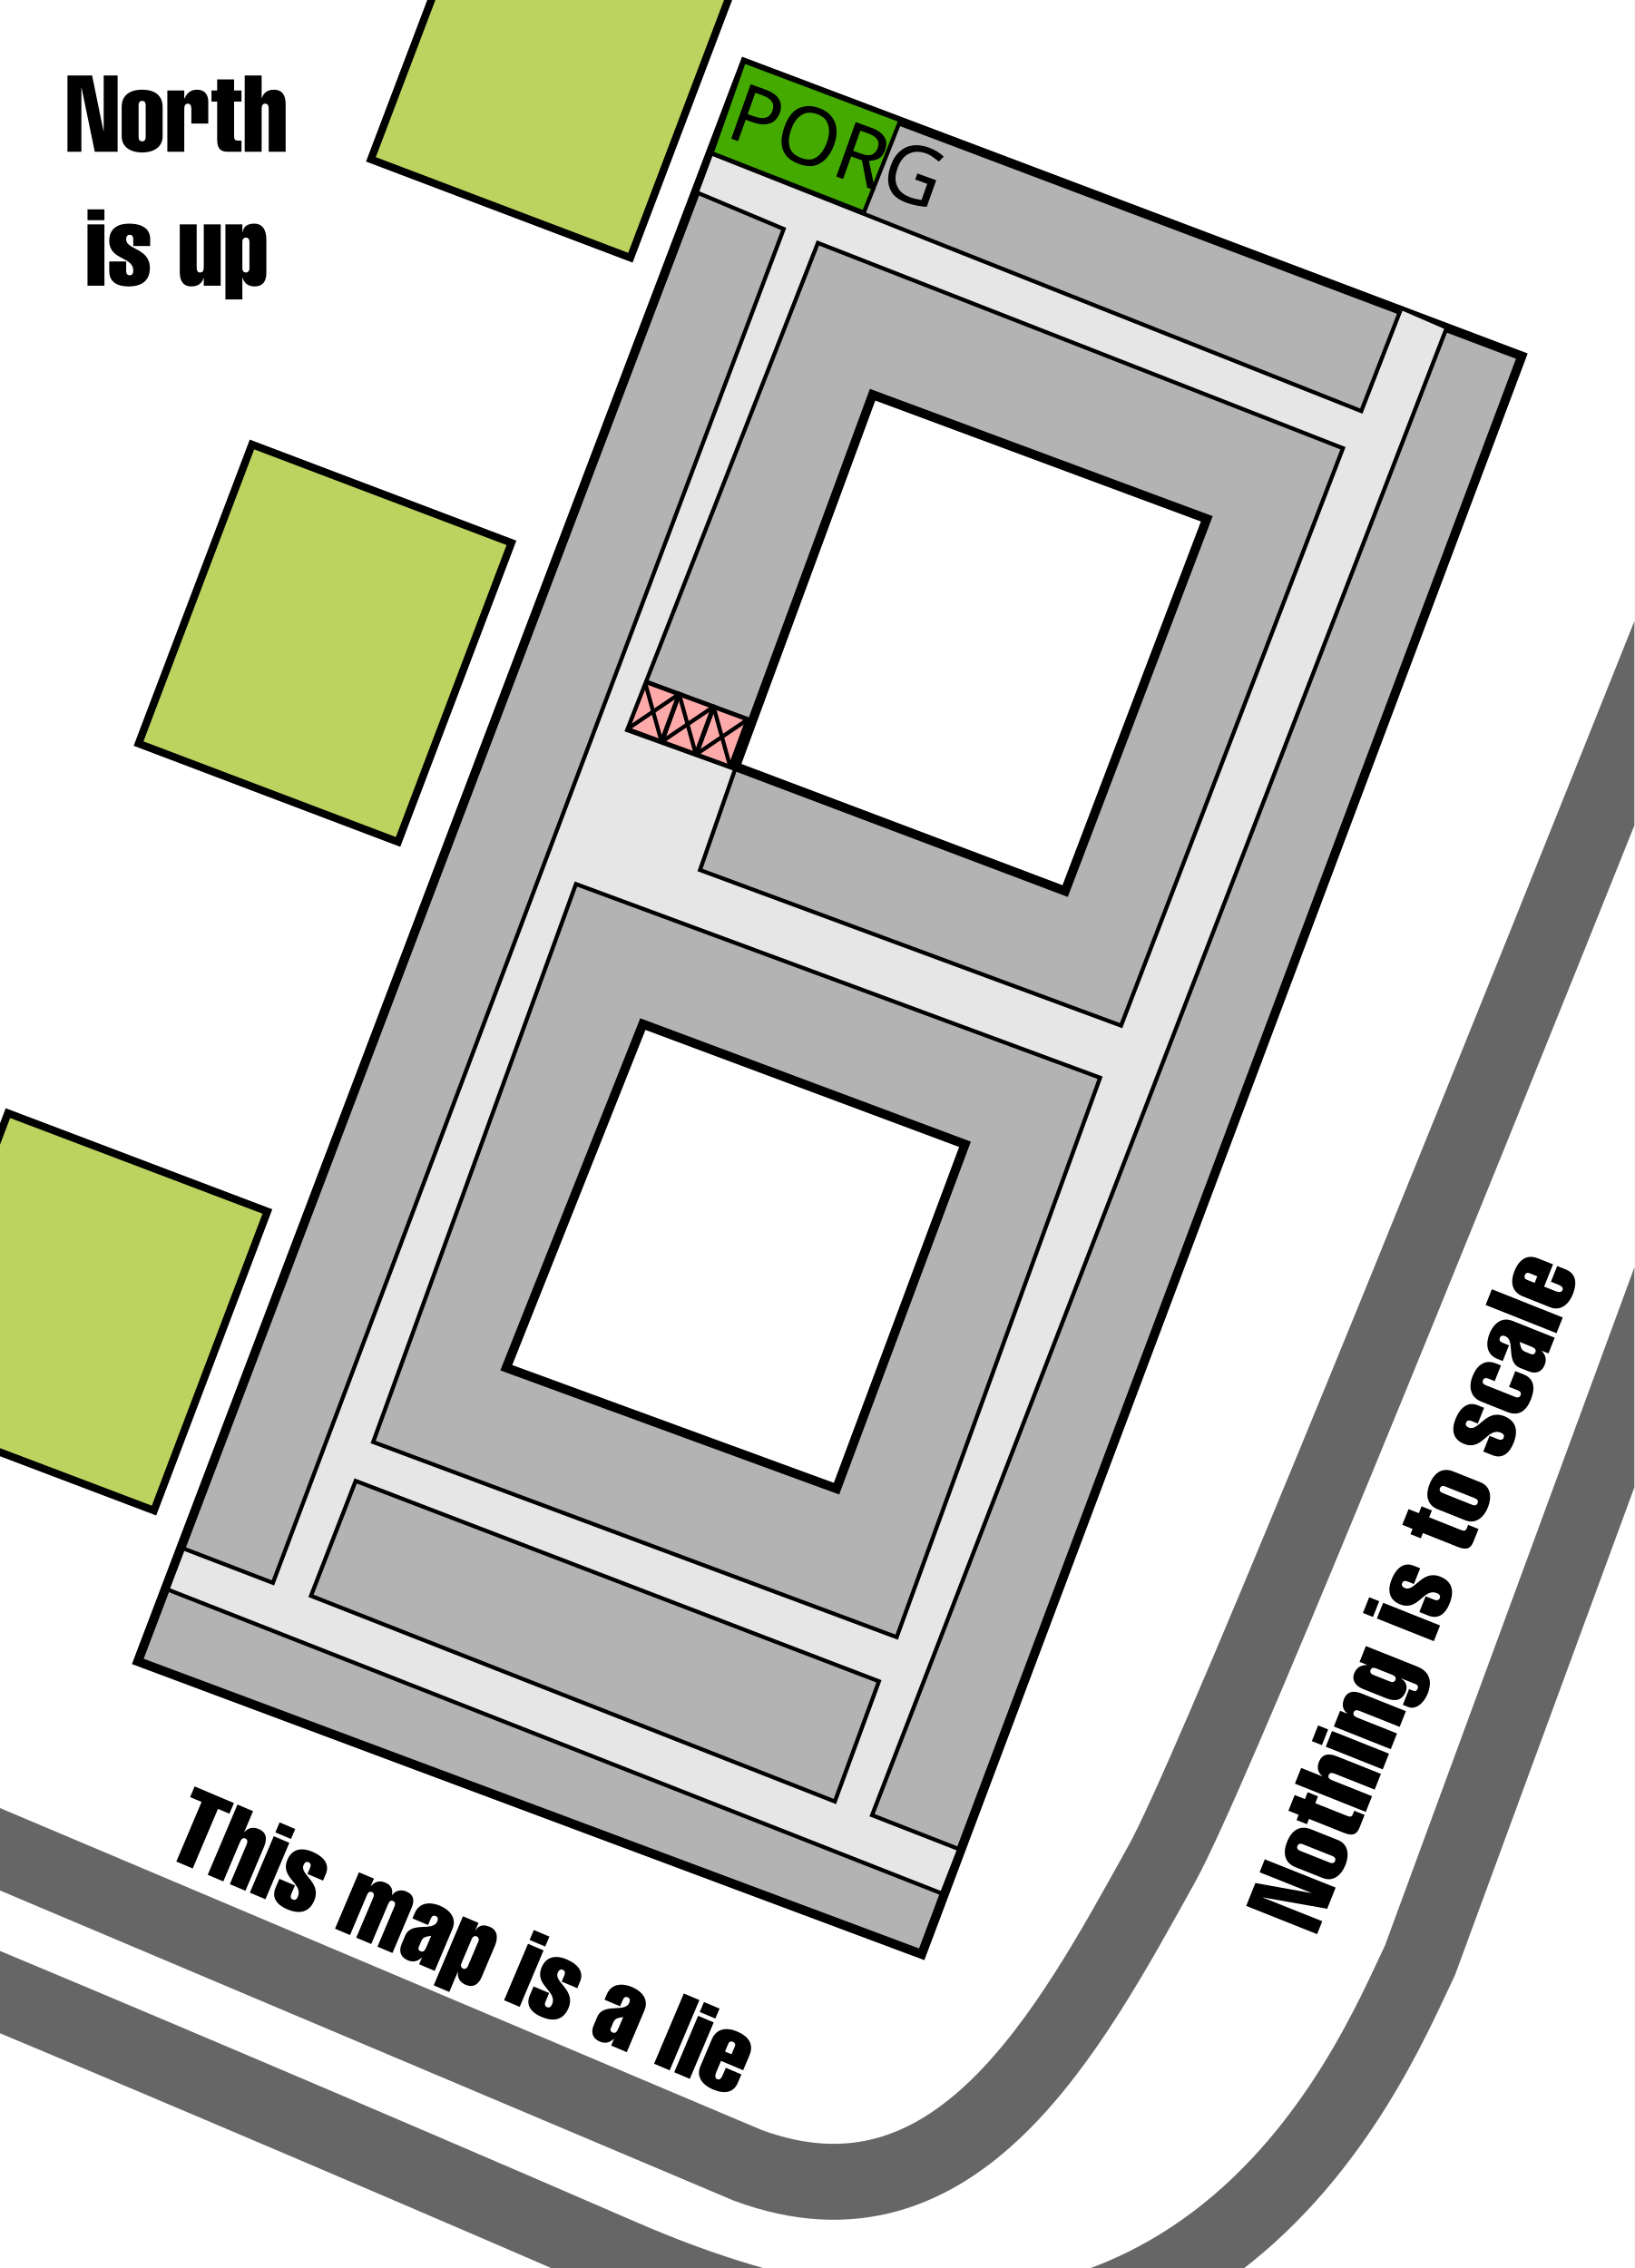
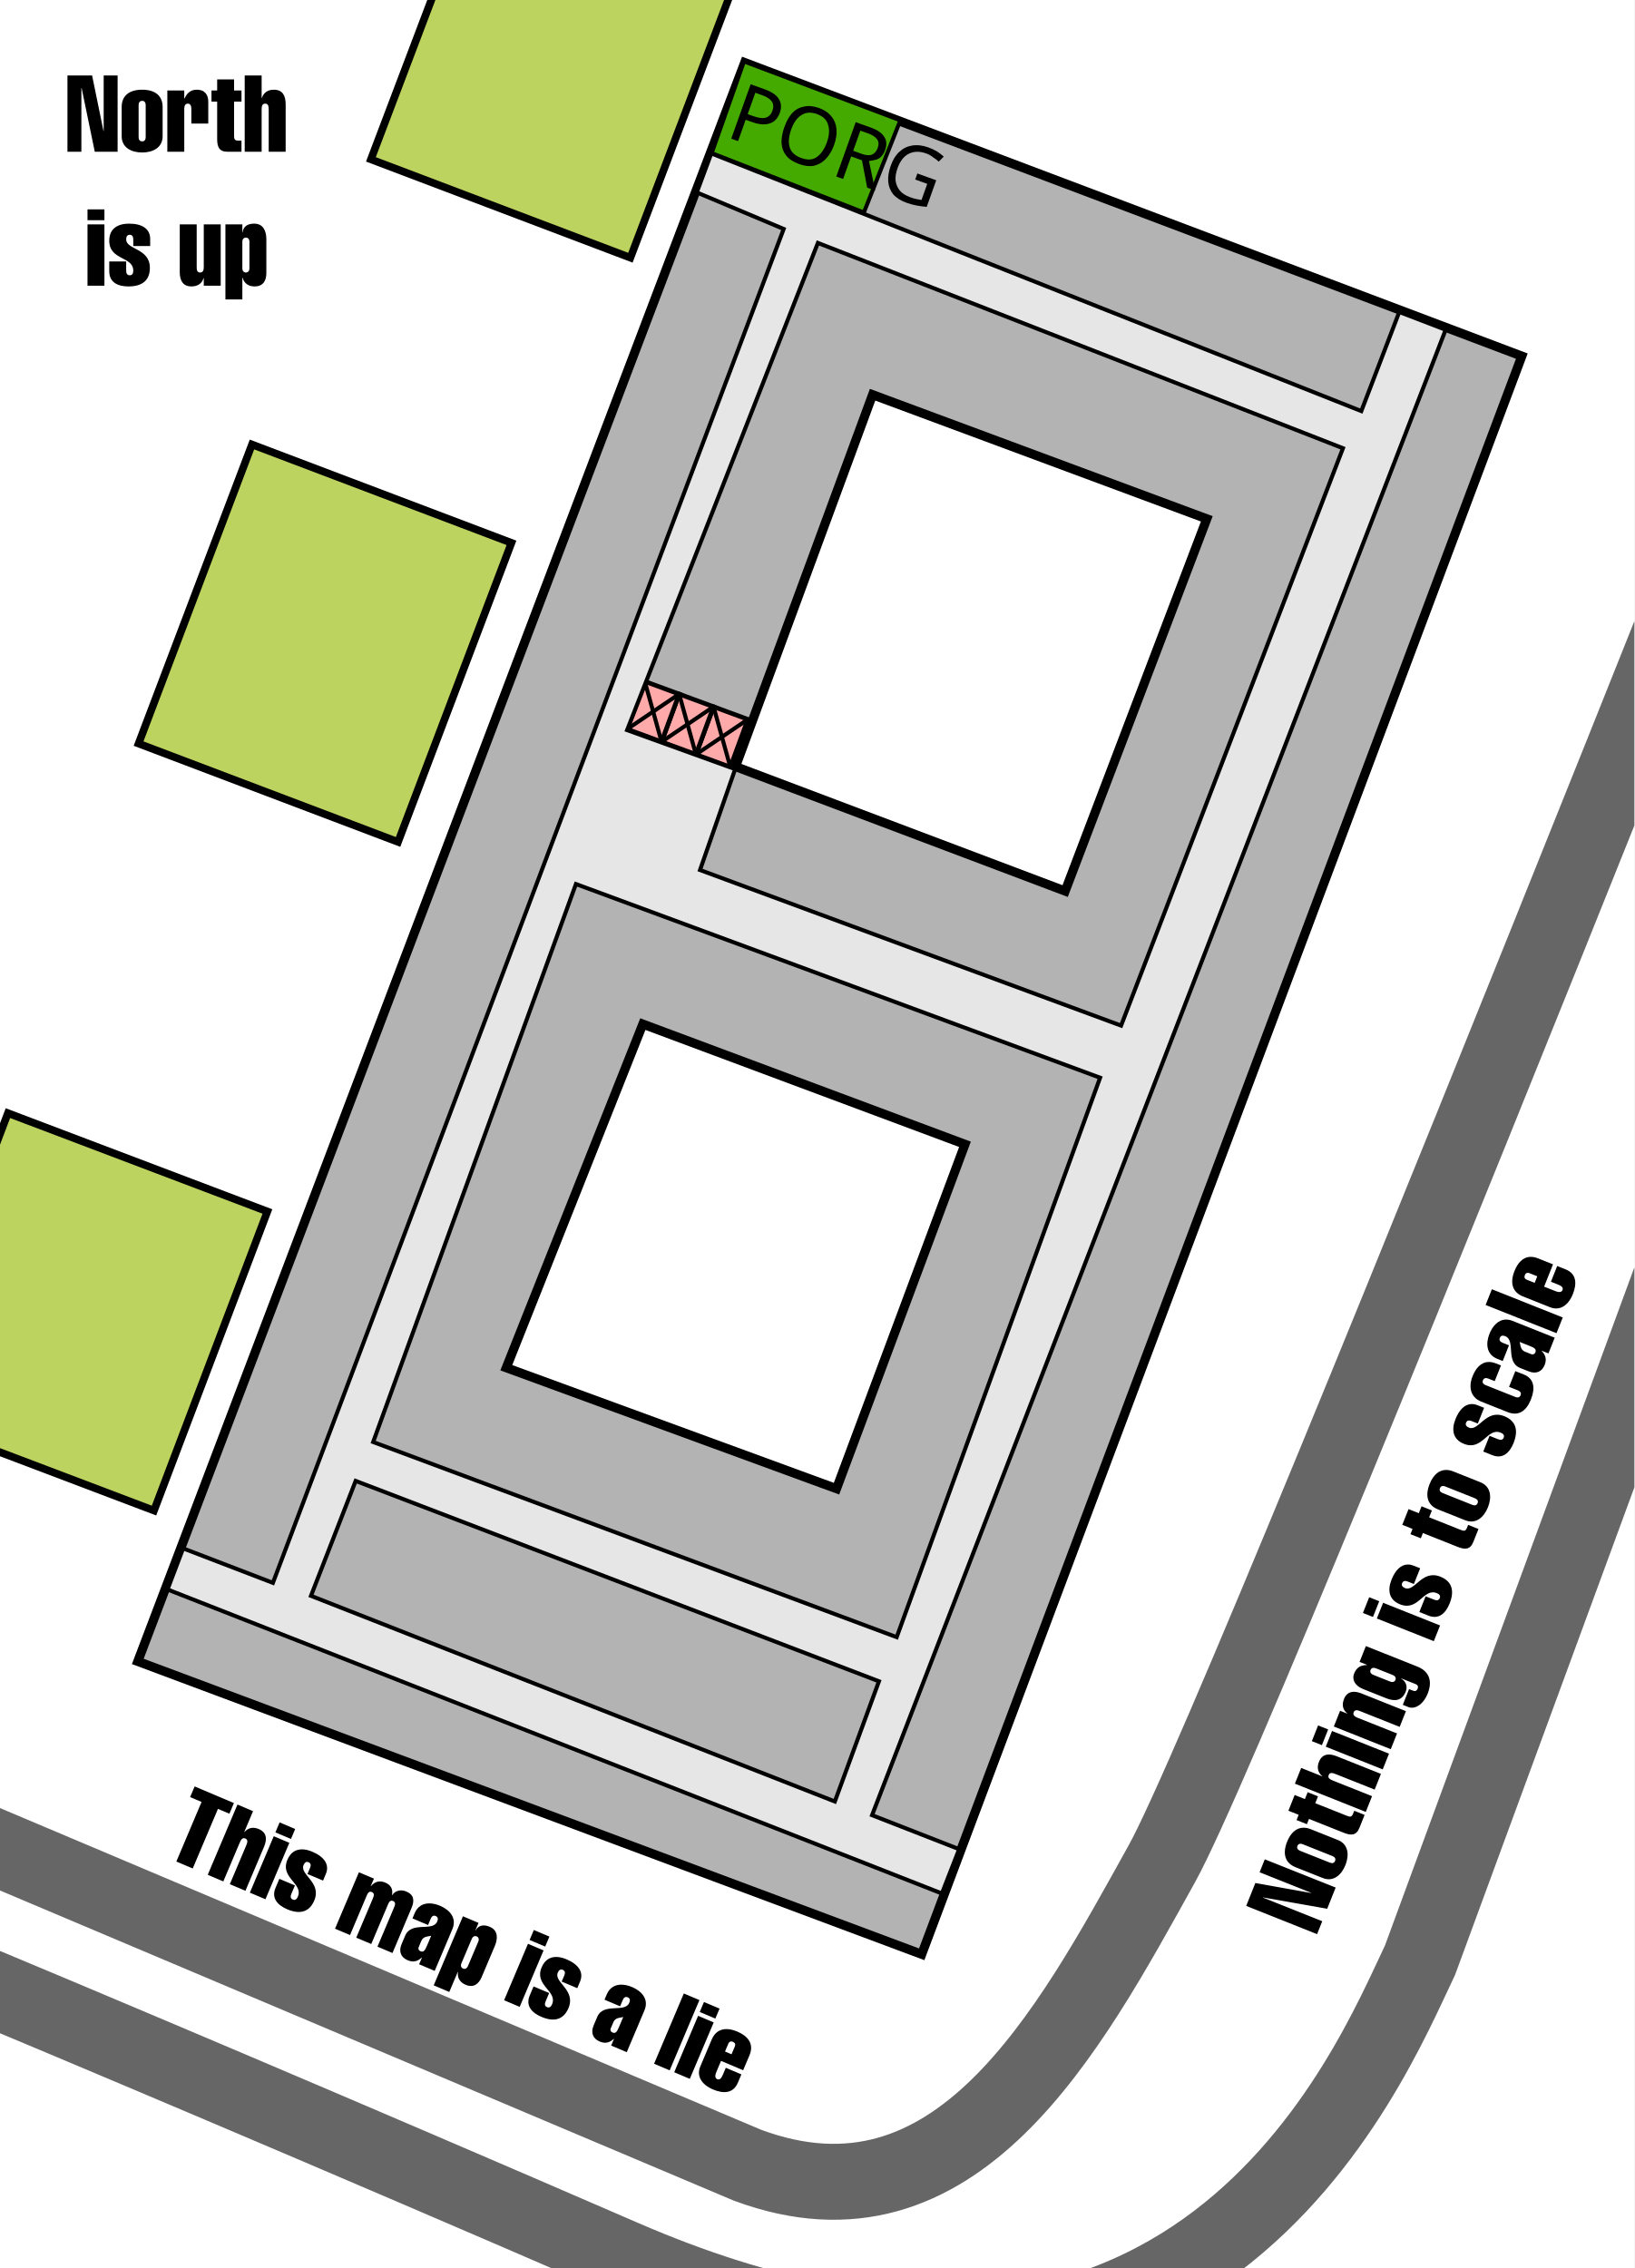
<svg xmlns="http://www.w3.org/2000/svg" width="107.605mm" height="149.343mm" viewBox="0 0 107.605 149.343" version="1.1" id="svg5" xml:space="preserve">
  <defs id="defs2">
    <clipPath clipPathUnits="userSpaceOnUse" id="clipPath3181">
      <rect style="opacity:1;fill:#ffffff;fill-opacity:1;stroke:none;stroke-width:5;stroke-linecap:round;stroke-linejoin:bevel;stroke-dasharray:none;stroke-opacity:1;paint-order:normal;stop-color:#000000" id="rect3183" width="107.605" height="149.343" x="56.572" y="59.112" />
    </clipPath>
  </defs>
  <g id="layer1" transform="translate(-56.5719,-59.11157)">
    <g id="g3162" clip-path="url(#clipPath3181)">
      <rect style="opacity:1;fill:#ffffff;fill-opacity:1;stroke:none;stroke-width:5;stroke-linecap:round;stroke-linejoin:bevel;stroke-dasharray:none;stroke-opacity:1;paint-order:normal;stop-color:#000000" id="rect2060" width="107.605" height="149.343" x="56.572" y="59.112" />
      <g id="g3120">
        <path id="path970" style="fill:#b3b3b3;stroke:#000000;stroke-width:0.6;stroke-linecap:butt;stroke-linejoin:miter;stroke-dasharray:none;stroke-opacity:1" d="M 105.602,63.231 65.644,168.512 117.256,187.798 156.767,82.561 Z m 8.42,21.872 22.004,8.173 -9.326,24.511 -21.7,-8.197 z m -15.126,41.444 21.209,7.915 -8.458,22.676 -21.741,-7.965 z" />
        <rect style="opacity:1;fill:#bcd35f;fill-opacity:1;stroke:#000000;stroke-width:0.5;stroke-linecap:round;stroke-dasharray:none;stroke-opacity:1;paint-order:normal;stop-color:#000000" id="rect1036" width="18.271" height="21.062" x="99.739" y="56.708" transform="rotate(20.76111)" />
        <rect style="opacity:1;fill:#bcd35f;fill-opacity:1;stroke:#000000;stroke-width:0.5;stroke-linecap:round;stroke-dasharray:none;stroke-opacity:1;paint-order:normal;stop-color:#000000" id="rect1090" width="18.271" height="21.062" x="100.321" y="103.573" transform="rotate(20.76111)" />
        <rect style="opacity:1;fill:#bcd35f;fill-opacity:1;stroke:#000000;stroke-width:0.5;stroke-linecap:round;stroke-dasharray:none;stroke-opacity:1;paint-order:normal;stop-color:#000000" id="rect1092" width="18.271" height="21.062" x="100.406" y="15.314" transform="rotate(20.76111)" />
        <g id="g1845" transform="translate(0.2143718,0.09460329)">
          <g id="g1833">
            <rect style="opacity:1;fill:#ffaaaa;fill-opacity:1;stroke:#000000;stroke-width:0.3;stroke-linecap:round;stroke-dasharray:none;stroke-opacity:1;paint-order:normal;stop-color:#000000" id="rect1820" width="2.413" height="3.352" x="133.441" y="63.349" transform="rotate(20.21254)" />
            <rect style="opacity:1;fill:#ffaaaa;fill-opacity:1;stroke:#000000;stroke-width:0.3;stroke-linecap:round;stroke-dasharray:none;stroke-opacity:1;paint-order:normal;stop-color:#000000" id="rect1826" width="2.413" height="3.352" x="131.028" y="63.349" transform="rotate(20.21254)" />
            <rect style="opacity:1;fill:#ffaaaa;fill-opacity:1;stroke:#000000;stroke-width:0.3;stroke-linecap:round;stroke-dasharray:none;stroke-opacity:1;paint-order:normal;stop-color:#000000" id="rect1828" width="2.413" height="3.352" x="128.615" y="63.349" transform="rotate(20.21254)" />
          </g>
          <path style="fill:none;stroke:#000000;stroke-width:0.265px;stroke-linecap:butt;stroke-linejoin:bevel;stroke-opacity:1" d="m 97.649,107.03 3.422,-2.312 1.106,3.979 3.422,-2.312" id="path1835" />
          <path style="fill:none;stroke:#000000;stroke-width:0.265px;stroke-linecap:butt;stroke-linejoin:bevel;stroke-opacity:1" d="m 104.442,109.531 -1.106,-3.979 -3.422,2.312 -1.106,-3.979" id="path1837" />
        </g>
        <path style="fill:none;stroke:#666666;stroke-width:5;stroke-linecap:butt;stroke-linejoin:miter;stroke-dasharray:none;stroke-opacity:1" d="m 36.238,172.287 69.555,29.402 c 13.751,5.101 21.113,-8.747 27.279,-19.862 6.048,-10.902 56.141,-138.143 56.141,-138.143 l 11.816,5.904 -50.964,138.596 c -3.327,6.951 -14.878,35.903 -52.491,19.59 C 59.949,191.455 33.48,180.72 33.48,180.72" id="path1910" />
        <g id="g318" transform="matrix(1.794936,0,0,1.80445,-83.94236,-51.09158)" style="stroke-width:0.556">
          <path style="fill:#44aa00;stroke:#000000;stroke-width:0.147px;stroke-linecap:butt;stroke-linejoin:miter;stroke-opacity:1" d="m 104.388,66.661 5.583,2.167 1.338,-3.364 -5.736,-2.15 z" id="path2166" />
          <text xml:space="preserve" style="font-style:normal;font-variant:normal;font-weight:normal;font-stretch:normal;font-size:2.954px;line-height:1.25;font-family:'Helvetica Compressed';-inkscape-font-specification:'Helvetica Compressed';stroke-width:0.147" x="120.981" y="26.766" id="text2222" transform="rotate(19.7311)">
            <tspan id="tspan2220" style="font-style:normal;font-variant:normal;font-weight:normal;font-stretch:normal;font-family:'Helvetica Compressed';-inkscape-font-specification:'Helvetica Compressed';stroke-width:0.147" x="120.981" y="26.766">PORG</tspan>
          </text>
        </g>
-         <path id="path2950" style="fill:#e6e6e6;stroke:#000000;stroke-width:0.265px;stroke-linecap:butt;stroke-linejoin:miter;stroke-opacity:1" d="m 103.403,69.214 -0.956,2.568 5.722,2.407 -33.629,89.151 -5.911,-2.271 -1.027,2.706 50.983,20.019 1.137,-2.917 -5.735,-2.24 37.834,-97.947 -2.986,-1.293 -2.637,6.784 z m 7.018,5.894 34.569,13.518 -14.607,38.02 -27.723,-10.246 2.314,-6.643 -7.115,-2.57 z m -15.93,42.216 34.51,12.753 -13.392,36.838 -34.469,-12.849 z m -14.503,39.302 34.453,13.196 -2.904,7.914 -34.491,-13.541 z" />
+         <path id="path2950" style="fill:#e6e6e6;stroke:#000000;stroke-width:0.265px;stroke-linecap:butt;stroke-linejoin:miter;stroke-opacity:1" d="m 103.403,69.214 -0.956,2.568 5.722,2.407 -33.629,89.151 -5.911,-2.271 -1.027,2.706 50.983,20.019 1.137,-2.917 -5.735,-2.24 37.764,-97.81 -3.053,-1.172 -2.499,6.525 z m 7.018,5.894 34.569,13.518 -14.607,38.02 -27.723,-10.246 2.314,-6.643 -7.115,-2.57 z m -15.93,42.216 34.51,12.753 -13.392,36.838 -34.469,-12.849 z m -14.503,39.302 34.453,13.196 -2.904,7.914 -34.491,-13.541 z" />
        <g id="g323" style="display:none">
          <text xml:space="preserve" style="font-style:normal;font-variant:normal;font-weight:normal;font-stretch:normal;font-size:7.056px;line-height:1.25;font-family:'Helvetica Compressed';-inkscape-font-specification:'Helvetica Compressed';text-align:center;text-anchor:middle;stroke-width:0.265" x="68.217" y="69.104" id="text3242">
            <tspan id="tspan3240" style="font-style:normal;font-variant:normal;font-weight:normal;font-stretch:normal;font-family:'Helvetica Compressed';-inkscape-font-specification:'Helvetica Compressed';text-align:center;text-anchor:middle;stroke-width:0.265" x="68.217" y="69.104">North</tspan>
            <tspan style="font-style:normal;font-variant:normal;font-weight:normal;font-stretch:normal;font-family:'Helvetica Compressed';-inkscape-font-specification:'Helvetica Compressed';text-align:center;text-anchor:middle;stroke-width:0.265" x="68.217" y="77.923" id="tspan3244">is up</tspan>
          </text>
          <text xml:space="preserve" style="font-style:normal;font-variant:normal;font-weight:normal;font-stretch:normal;font-size:7.056px;line-height:1.25;font-family:'Helvetica Compressed';-inkscape-font-specification:'Helvetica Compressed';text-align:center;text-anchor:middle;stroke-width:0.265" x="-96.829" y="202.119" id="text3250" transform="rotate(-68.28163)">
            <tspan style="font-style:normal;font-variant:normal;font-weight:normal;font-stretch:normal;font-family:'Helvetica Compressed';-inkscape-font-specification:'Helvetica Compressed';text-align:center;text-anchor:middle;stroke-width:0.265" x="-96.829" y="202.119" id="tspan3248">Nothing is to scale</tspan>
          </text>
          <text xml:space="preserve" style="font-style:normal;font-variant:normal;font-weight:normal;font-stretch:normal;font-size:7.056px;line-height:1.25;font-family:'Helvetica Compressed';-inkscape-font-specification:'Helvetica Compressed';text-align:center;text-anchor:middle;stroke-width:0.265" x="153.094" y="140.739" id="text3256" transform="rotate(22.94272)">
            <tspan style="font-style:normal;font-variant:normal;font-weight:normal;font-stretch:normal;font-family:'Helvetica Compressed';-inkscape-font-specification:'Helvetica Compressed';text-align:center;text-anchor:middle;stroke-width:0.265" x="153.094" y="140.739" id="tspan3254">This map is a lie</tspan>
          </text>
        </g>
        <g id="g339">
          <path id="path341" style="font-size:7.056px;line-height:1.25;font-family:'Helvetica Compressed';-inkscape-font-specification:'Helvetica Compressed';text-align:center;text-anchor:middle;stroke-width:0.265" d="M 61.013 64.08 L 61.013 69.104 L 61.93 69.104 L 61.93 64.906 L 61.945 64.906 L 62.812 69.104 L 64.315 69.104 L 64.315 64.08 L 63.398 64.08 L 63.398 67.735 L 63.384 67.735 L 62.636 64.08 L 61.013 64.08 z M 72.683 64.08 L 72.683 69.104 L 73.798 69.104 L 73.798 66.374 C 73.798 66.155 73.805 65.936 74.031 65.936 C 74.257 65.936 74.263 66.155 74.263 66.374 L 74.263 69.104 L 75.379 69.104 L 75.379 65.978 C 75.379 65.393 75.167 65.019 74.602 65.019 C 74.193 65.019 73.925 65.216 73.812 65.569 L 73.798 65.569 L 73.798 64.08 L 72.683 64.08 z M 70.87 64.341 L 70.87 65.068 L 70.496 65.068 L 70.496 65.802 L 70.87 65.802 L 70.87 68.265 C 70.87 68.794 71.004 69.104 71.561 69.104 L 72.471 69.104 L 72.471 68.37 L 72.253 68.37 C 71.992 68.37 71.984 68.243 71.984 68.004 L 71.984 65.802 L 72.471 65.802 L 72.471 65.068 L 71.984 65.068 L 71.984 64.341 L 70.87 64.341 z M 65.931 65.019 C 65.063 65.019 64.583 65.428 64.583 66.155 L 64.583 68.081 C 64.583 68.829 65.218 69.153 65.931 69.153 C 66.644 69.153 67.279 68.829 67.279 68.081 L 67.279 66.155 C 67.279 65.428 66.799 65.019 65.931 65.019 z M 69.529 65.019 C 69.12 65.019 68.873 65.245 68.725 65.597 L 68.703 65.597 L 68.704 65.068 L 67.589 65.068 L 67.589 69.104 L 68.704 69.104 L 68.704 66.268 C 68.704 66.105 68.753 65.936 68.937 65.936 C 69.12 65.936 69.17 66.105 69.17 66.268 L 69.17 67.249 L 70.284 67.249 L 70.284 65.809 C 70.284 65.393 70.094 65.019 69.529 65.019 z M 65.931 65.753 C 66.107 65.753 66.164 65.886 66.164 66.035 L 66.164 68.137 C 66.164 68.286 66.107 68.42 65.931 68.42 C 65.755 68.42 65.698 68.286 65.698 68.137 L 65.698 66.035 C 65.698 65.886 65.755 65.753 65.931 65.753 z M 62.333 72.9 L 62.333 73.612 L 63.447 73.612 L 63.447 72.9 L 62.333 72.9 z M 65.07 73.838 C 64.336 73.838 63.765 74.156 63.765 74.96 C 63.765 76.273 65.346 75.976 65.346 76.936 C 65.346 77.105 65.289 77.239 65.112 77.239 C 64.936 77.239 64.879 77.105 64.879 76.936 L 64.879 76.329 L 63.765 76.329 L 63.765 76.971 C 63.765 77.698 64.315 77.973 65.028 77.973 C 65.959 77.973 66.439 77.55 66.439 76.752 C 66.439 75.44 64.879 75.567 64.879 74.875 C 64.879 74.706 64.936 74.572 65.112 74.572 C 65.289 74.572 65.346 74.706 65.346 74.875 L 65.346 75.313 L 66.46 75.313 L 66.46 74.847 C 66.46 74.17 65.917 73.838 65.07 73.838 z M 73.311 73.838 C 72.902 73.838 72.598 73.993 72.542 74.417 L 72.528 74.417 L 72.528 73.887 L 71.413 73.887 L 71.413 78.827 L 72.528 78.827 L 72.528 77.394 L 72.542 77.394 C 72.641 77.761 72.923 77.973 73.332 77.973 C 73.897 77.973 74.108 77.592 74.108 77.098 L 74.108 74.868 C 74.108 74.36 73.925 73.838 73.311 73.838 z M 62.333 73.887 L 62.333 77.923 L 63.447 77.923 L 63.447 73.887 L 62.333 73.887 z M 68.407 73.887 L 68.407 77.048 C 68.407 77.627 68.661 77.973 69.162 77.973 C 69.6 77.973 69.868 77.775 69.974 77.423 L 69.988 77.423 L 69.988 77.923 L 71.103 77.923 L 71.103 73.887 L 69.988 73.887 L 69.988 76.689 C 69.988 76.865 69.96 77.056 69.748 77.056 C 69.536 77.056 69.522 76.865 69.522 76.689 L 69.522 73.887 L 68.407 73.887 z M 72.761 74.756 C 72.895 74.756 72.994 74.854 72.994 75.03 L 72.994 76.78 C 72.994 76.957 72.895 77.056 72.761 77.056 C 72.627 77.056 72.528 76.957 72.528 76.78 L 72.528 75.03 C 72.528 74.854 72.627 74.756 72.761 74.756 z M 157.353 141.873 C 156.83 141.876 156.489 142.288 156.283 142.806 C 155.962 143.612 156.165 144.209 156.84 144.478 L 158.629 145.191 C 159.324 145.467 159.861 144.997 160.124 144.335 C 160.414 143.608 160.354 142.977 159.646 142.695 L 159.096 142.475 L 158.683 143.511 L 159.168 143.704 C 159.391 143.793 159.508 143.9 159.443 144.064 C 159.388 144.202 159.219 144.225 158.996 144.136 L 158.235 143.834 L 158.82 142.365 L 157.837 141.974 C 157.661 141.903 157.5 141.872 157.353 141.873 z M 157.15 142.925 C 157.187 142.923 157.229 142.931 157.274 142.949 L 157.785 143.153 L 157.613 143.585 L 157.102 143.382 C 156.957 143.324 156.907 143.221 156.965 143.077 C 157.004 142.978 157.067 142.928 157.15 142.925 z M 154.795 144.005 L 154.383 145.041 L 159.05 146.899 L 159.462 145.864 L 154.795 144.005 z M 155.73 146.003 C 155.206 146.006 154.836 146.439 154.638 146.935 C 154.39 147.558 154.408 148.294 155.162 148.594 L 155.51 148.732 L 155.922 147.697 L 155.509 147.533 C 155.358 147.473 155.252 147.377 155.32 147.206 C 155.388 147.036 155.531 147.04 155.682 147.1 C 156.376 147.377 155.674 148.798 156.657 149.189 L 157.214 149.411 C 157.705 149.607 158.09 149.442 158.271 148.989 C 158.435 148.576 158.294 148.3 158.075 148.068 L 158.08 148.055 L 158.52 148.23 L 158.932 147.195 L 156.16 146.09 C 156.007 146.029 155.863 146.002 155.73 146.003 z M 156.625 147.476 L 157.274 147.734 C 157.609 147.867 157.742 147.951 157.656 148.167 C 157.617 148.265 157.515 148.331 157.384 148.279 L 156.978 148.118 C 156.683 148 156.689 147.736 156.625 147.476 z M 154.596 148.795 C 154.073 148.798 153.732 149.212 153.524 149.734 C 153.21 150.521 153.46 151.151 154.076 151.397 L 155.826 152.094 C 156.547 152.381 157.057 152.037 157.365 151.264 C 157.657 150.529 157.597 149.898 156.889 149.616 L 156.338 149.397 L 155.926 150.433 L 156.509 150.665 C 156.647 150.72 156.751 150.822 156.686 150.986 C 156.62 151.149 156.475 151.153 156.337 151.098 L 154.384 150.319 C 154.246 150.265 154.143 150.162 154.208 149.999 C 154.273 149.835 154.418 149.832 154.556 149.887 L 154.982 150.056 L 155.395 149.021 L 155.08 148.896 C 154.904 148.826 154.743 148.794 154.596 148.795 z M 153.455 151.565 C 153.007 151.577 152.643 151.945 152.398 152.559 C 152.127 153.241 152.21 153.889 152.957 154.186 C 154.176 154.672 154.486 153.094 155.378 153.449 C 155.535 153.512 155.638 153.614 155.573 153.778 C 155.508 153.942 155.362 153.945 155.205 153.882 L 154.641 153.658 L 154.229 154.693 L 154.825 154.931 C 155.5 155.199 155.96 154.79 156.224 154.128 C 156.568 153.263 156.353 152.66 155.612 152.365 C 154.393 151.88 153.933 153.376 153.291 153.12 C 153.134 153.057 153.03 152.955 153.096 152.791 C 153.161 152.627 153.306 152.625 153.464 152.687 L 153.87 152.849 L 154.283 151.813 L 153.85 151.641 C 153.712 151.586 153.58 151.562 153.455 151.565 z M 151.768 155.904 C 151.311 155.911 150.937 156.228 150.696 156.833 C 150.375 157.639 150.577 158.236 151.252 158.505 L 153.042 159.218 C 153.737 159.494 154.273 159.024 154.537 158.362 C 154.801 157.7 154.734 156.991 154.039 156.714 L 152.25 156.001 C 152.081 155.934 151.92 155.902 151.768 155.904 z M 151.572 156.96 C 151.621 156.959 151.674 156.972 151.726 156.992 L 153.679 157.77 C 153.817 157.825 153.921 157.927 153.855 158.091 C 153.79 158.255 153.645 158.258 153.507 158.203 L 151.554 157.425 C 151.416 157.37 151.312 157.268 151.377 157.104 C 151.418 157.002 151.49 156.962 151.572 156.96 z M 150.165 158.299 L 149.985 158.751 L 149.309 158.483 L 148.897 159.518 L 149.572 159.788 L 149.434 160.135 L 150.116 160.406 L 150.254 160.059 L 152.541 160.97 C 153.033 161.166 153.371 161.156 153.577 160.638 L 153.914 159.793 L 153.233 159.521 L 153.152 159.725 C 153.055 159.967 152.934 159.926 152.711 159.838 L 150.666 159.023 L 150.847 158.571 L 150.165 158.299 z M 149.273 162.131 C 148.813 162.128 148.439 162.498 148.19 163.125 C 147.918 163.807 148.001 164.455 148.749 164.753 C 149.968 165.238 150.277 163.661 151.169 164.016 C 151.326 164.078 151.43 164.181 151.365 164.344 C 151.299 164.508 151.154 164.511 150.997 164.448 L 150.433 164.224 L 150.02 165.259 L 150.617 165.497 C 151.292 165.766 151.751 165.356 152.015 164.694 C 152.359 163.829 152.144 163.227 151.403 162.932 C 150.184 162.446 149.725 163.942 149.083 163.686 C 148.925 163.623 148.821 163.521 148.887 163.357 C 148.952 163.194 149.097 163.19 149.255 163.253 L 149.661 163.415 L 150.074 162.38 L 149.641 162.207 C 149.513 162.156 149.39 162.131 149.273 162.131 z M 146.717 164.286 L 146.305 165.321 L 146.967 165.585 L 147.379 164.549 L 146.717 164.286 z M 147.635 164.651 L 147.222 165.686 L 150.972 167.18 L 151.384 166.144 L 147.635 164.651 z M 146.499 167.502 L 146.084 168.545 L 146.569 168.737 L 146.564 168.751 C 146.166 168.759 145.892 168.893 145.725 169.313 C 145.584 169.667 145.725 170.095 146.321 170.333 L 147.855 170.944 C 148.399 171.16 148.883 171.11 149.125 170.5 C 149.259 170.166 149.134 169.812 148.826 169.652 L 148.833 169.632 L 149.764 170.002 C 149.895 170.055 149.973 170.147 149.907 170.31 C 149.842 170.474 149.723 170.487 149.592 170.435 L 149.343 170.336 L 148.93 171.371 L 149.298 171.518 C 149.697 171.677 150.263 171.401 150.579 170.608 C 150.761 170.149 150.93 169.267 149.888 168.852 L 146.499 167.502 z M 147.015 168.935 C 147.068 168.936 147.123 168.951 147.175 168.972 L 148.25 169.399 C 148.387 169.454 148.513 169.558 148.445 169.728 C 148.377 169.899 148.215 169.887 148.077 169.832 L 147.003 169.404 C 146.865 169.349 146.739 169.246 146.807 169.075 C 146.849 168.969 146.928 168.934 147.015 168.935 z M 145.693 170.513 C 145.404 170.521 145.183 170.672 145.062 170.978 C 144.9 171.384 144.984 171.706 145.273 171.935 L 145.268 171.948 L 144.802 171.763 L 144.39 172.799 L 148.139 174.292 L 148.551 173.256 L 145.949 172.22 C 145.786 172.155 145.619 172.058 145.697 171.861 C 145.776 171.665 145.958 171.722 146.121 171.787 L 148.724 172.823 L 149.136 171.788 L 146.2 170.618 C 146.015 170.545 145.845 170.509 145.693 170.513 z M 143.354 172.728 L 142.942 173.763 L 143.604 174.027 L 144.017 172.991 L 143.354 172.728 z M 144.272 173.093 L 143.86 174.129 L 147.609 175.622 L 148.022 174.587 L 144.272 173.093 z M 144.073 174.643 C 143.776 174.639 143.546 174.783 143.409 175.127 C 143.258 175.507 143.342 175.829 143.628 176.065 L 143.623 176.078 L 142.24 175.527 L 141.827 176.562 L 146.494 178.422 L 146.906 177.385 L 144.37 176.375 C 144.166 176.294 143.966 176.207 144.05 175.997 C 144.133 175.787 144.339 175.862 144.542 175.943 L 147.079 176.953 L 147.491 175.917 L 144.588 174.761 C 144.401 174.686 144.228 174.644 144.073 174.643 z M 69.387 176.744 L 69.089 177.446 L 69.843 177.765 L 68.182 181.69 L 69.261 182.146 L 70.922 178.222 L 71.676 178.54 L 71.973 177.839 L 69.387 176.744 z M 142.666 177.125 L 142.486 177.577 L 141.811 177.308 L 141.399 178.344 L 142.074 178.612 L 141.935 178.96 L 142.617 179.231 L 142.755 178.884 L 145.043 179.795 C 145.535 179.991 145.873 179.981 146.079 179.463 L 146.416 178.618 L 145.734 178.347 L 145.653 178.55 C 145.557 178.792 145.436 178.752 145.213 178.663 L 143.168 177.849 L 143.348 177.396 L 142.666 177.125 z M 72.207 177.937 L 70.249 182.563 L 71.275 182.999 L 72.339 180.484 C 72.425 180.283 72.516 180.084 72.724 180.172 C 72.932 180.26 72.854 180.464 72.768 180.666 L 71.704 183.18 L 72.731 183.615 L 73.949 180.736 C 74.177 180.197 74.128 179.77 73.608 179.55 C 73.231 179.391 72.907 179.468 72.666 179.749 L 72.653 179.743 L 73.233 178.372 L 72.207 177.937 z M 74.981 179.113 L 74.703 179.769 L 75.73 180.203 L 76.007 179.547 L 74.981 179.113 z M 142.384 179.462 C 141.927 179.469 141.553 179.786 141.312 180.39 C 140.991 181.197 141.194 181.794 141.869 182.063 L 143.659 182.775 C 144.353 183.052 144.89 182.582 145.154 181.92 C 145.417 181.258 145.351 180.548 144.656 180.272 L 142.866 179.558 C 142.698 179.491 142.536 179.459 142.384 179.462 z M 74.596 180.022 L 73.023 183.739 L 74.049 184.173 L 75.622 180.457 L 74.596 180.022 z M 142.189 180.518 C 142.238 180.517 142.291 180.529 142.342 180.55 L 144.296 181.328 C 144.433 181.383 144.537 181.485 144.472 181.649 C 144.407 181.813 144.261 181.815 144.124 181.76 L 142.17 180.983 C 142.033 180.928 141.929 180.826 141.994 180.662 C 142.035 180.559 142.107 180.52 142.189 180.518 z M 76.461 180.888 C 76.053 180.885 75.703 181.082 75.497 181.568 C 74.985 182.776 76.556 183.12 76.182 184.003 C 76.116 184.159 76.012 184.261 75.85 184.192 C 75.687 184.123 75.687 183.978 75.753 183.822 L 75.99 183.263 L 74.964 182.829 L 74.713 183.42 C 74.43 184.089 74.829 184.557 75.485 184.835 C 76.343 185.198 76.95 184.995 77.261 184.261 C 77.773 183.052 76.287 182.561 76.557 181.924 C 76.623 181.768 76.727 181.667 76.889 181.736 C 77.051 181.804 77.051 181.95 76.985 182.106 L 76.815 182.509 L 77.841 182.943 L 78.023 182.514 C 78.287 181.891 77.916 181.374 77.136 181.044 C 76.904 180.945 76.675 180.889 76.461 180.888 z M 139.843 181.544 L 139.503 182.396 L 142.898 183.748 L 142.893 183.762 L 139.222 183.104 L 138.621 184.611 L 143.288 186.471 L 143.627 185.619 L 139.727 184.065 L 139.732 184.052 L 143.954 184.799 L 144.51 183.403 L 139.843 181.544 z M 80.203 182.396 L 78.63 186.112 L 79.618 186.53 L 80.709 183.95 C 80.778 183.788 80.859 183.615 81.054 183.698 C 81.249 183.78 81.187 183.962 81.119 184.124 L 80.027 186.703 L 81.015 187.121 L 82.106 184.542 C 82.175 184.38 82.256 184.207 82.451 184.289 C 82.646 184.372 82.585 184.553 82.516 184.715 L 81.424 187.294 L 82.412 187.713 L 83.671 184.737 C 83.864 184.282 83.842 183.882 83.328 183.665 C 82.965 183.511 82.591 183.597 82.392 183.904 L 82.379 183.898 C 82.458 183.511 82.308 183.232 81.938 183.076 C 81.561 182.916 81.244 183.012 80.995 183.312 L 80.982 183.308 L 81.191 182.814 L 80.203 182.396 z M 84.828 184.445 C 84.433 184.448 84.071 184.624 83.874 185.091 L 83.728 185.435 L 84.755 185.87 L 84.928 185.46 C 84.991 185.311 85.089 185.207 85.258 185.278 C 85.427 185.35 85.42 185.492 85.357 185.642 C 85.065 186.331 83.659 185.597 83.247 186.572 L 83.013 187.124 C 82.807 187.612 82.964 188 83.413 188.19 C 83.822 188.363 84.101 188.228 84.337 188.014 L 84.35 188.02 L 84.166 188.455 L 85.192 188.89 L 86.356 186.142 C 86.672 185.394 86.161 184.864 85.544 184.603 C 85.312 184.505 85.064 184.443 84.828 184.445 z M 87.052 185.295 L 85.126 189.843 L 86.153 190.277 L 86.711 188.958 L 86.724 188.964 C 86.672 189.34 86.85 189.645 87.226 189.805 C 87.746 190.025 88.09 189.756 88.282 189.302 L 89.151 187.248 C 89.349 186.781 89.384 186.228 88.819 185.989 C 88.442 185.83 88.102 185.854 87.885 186.222 L 87.872 186.216 L 88.078 185.729 L 87.052 185.295 z M 91.719 186.197 L 91.441 186.854 L 92.467 187.288 L 92.745 186.632 L 91.719 186.197 z M 84.961 186.578 L 84.689 187.221 C 84.548 187.552 84.462 187.684 84.247 187.593 C 84.15 187.552 84.086 187.449 84.141 187.319 L 84.312 186.916 C 84.436 186.623 84.699 186.635 84.961 186.578 z M 87.861 186.599 C 87.892 186.599 87.924 186.606 87.954 186.619 C 88.078 186.671 88.13 186.801 88.061 186.963 L 87.379 188.574 C 87.311 188.737 87.181 188.79 87.058 188.737 C 86.934 188.685 86.882 188.555 86.95 188.393 L 87.633 186.781 C 87.684 186.659 87.77 186.6 87.861 186.599 z M 91.334 187.107 L 89.76 190.823 L 90.787 191.258 L 92.36 187.541 L 91.334 187.107 z M 93.199 187.972 C 92.791 187.97 92.44 188.166 92.234 188.653 C 91.723 189.861 93.294 190.204 92.92 191.088 C 92.854 191.244 92.749 191.345 92.587 191.277 C 92.424 191.208 92.425 191.063 92.491 190.907 L 92.727 190.348 L 91.701 189.913 L 91.45 190.505 C 91.167 191.174 91.567 191.642 92.223 191.919 C 93.081 192.283 93.687 192.08 93.998 191.345 C 94.51 190.137 93.024 189.646 93.294 189.01 C 93.36 188.854 93.464 188.752 93.626 188.821 C 93.789 188.89 93.789 189.035 93.723 189.191 L 93.552 189.594 L 94.579 190.028 L 94.76 189.599 C 95.024 188.975 94.653 188.459 93.874 188.129 C 93.641 188.03 93.412 187.974 93.199 187.972 z M 97.472 189.797 C 97.077 189.8 96.715 189.976 96.518 190.443 L 96.372 190.787 L 97.399 191.222 L 97.572 190.813 C 97.635 190.663 97.733 190.559 97.902 190.631 C 98.071 190.702 98.064 190.845 98.001 190.994 C 97.709 191.683 96.303 190.95 95.891 191.925 L 95.657 192.477 C 95.451 192.964 95.608 193.352 96.056 193.542 C 96.466 193.715 96.745 193.581 96.981 193.366 L 96.994 193.372 L 96.81 193.807 L 97.837 194.242 L 99 191.494 C 99.316 190.746 98.805 190.216 98.188 189.955 C 97.956 189.857 97.708 189.796 97.472 189.797 z M 101.594 190.377 L 99.636 195.004 L 100.663 195.439 L 102.621 190.812 L 101.594 190.377 z M 102.92 190.939 L 102.642 191.595 L 103.669 192.03 L 103.947 191.373 L 102.92 190.939 z M 102.535 191.848 L 100.962 195.565 L 101.988 195.999 L 103.562 192.283 L 102.535 191.848 z M 97.605 191.93 L 97.332 192.573 C 97.192 192.905 97.106 193.036 96.891 192.945 C 96.794 192.904 96.73 192.801 96.785 192.671 L 96.956 192.268 C 97.08 191.975 97.343 191.988 97.605 191.93 z M 104.426 192.723 C 103.97 192.714 103.625 192.947 103.431 193.407 L 102.68 195.181 C 102.388 195.87 102.846 196.416 103.502 196.694 C 104.224 196.999 104.856 196.953 105.153 196.251 L 105.384 195.705 L 104.358 195.271 L 104.154 195.752 C 104.061 195.973 103.951 196.087 103.789 196.018 C 103.652 195.961 103.632 195.791 103.726 195.57 L 104.044 194.816 L 105.5 195.432 L 105.913 194.458 C 106.251 193.659 105.77 193.164 105.114 192.886 C 104.864 192.781 104.634 192.727 104.426 192.723 z M 104.705 193.537 C 104.742 193.535 104.784 193.543 104.828 193.562 C 104.971 193.623 105.01 193.731 104.949 193.874 L 104.734 194.381 L 104.306 194.199 L 104.52 193.692 C 104.562 193.594 104.624 193.541 104.705 193.537 z " />
        </g>
      </g>
    </g>
  </g>
</svg>
